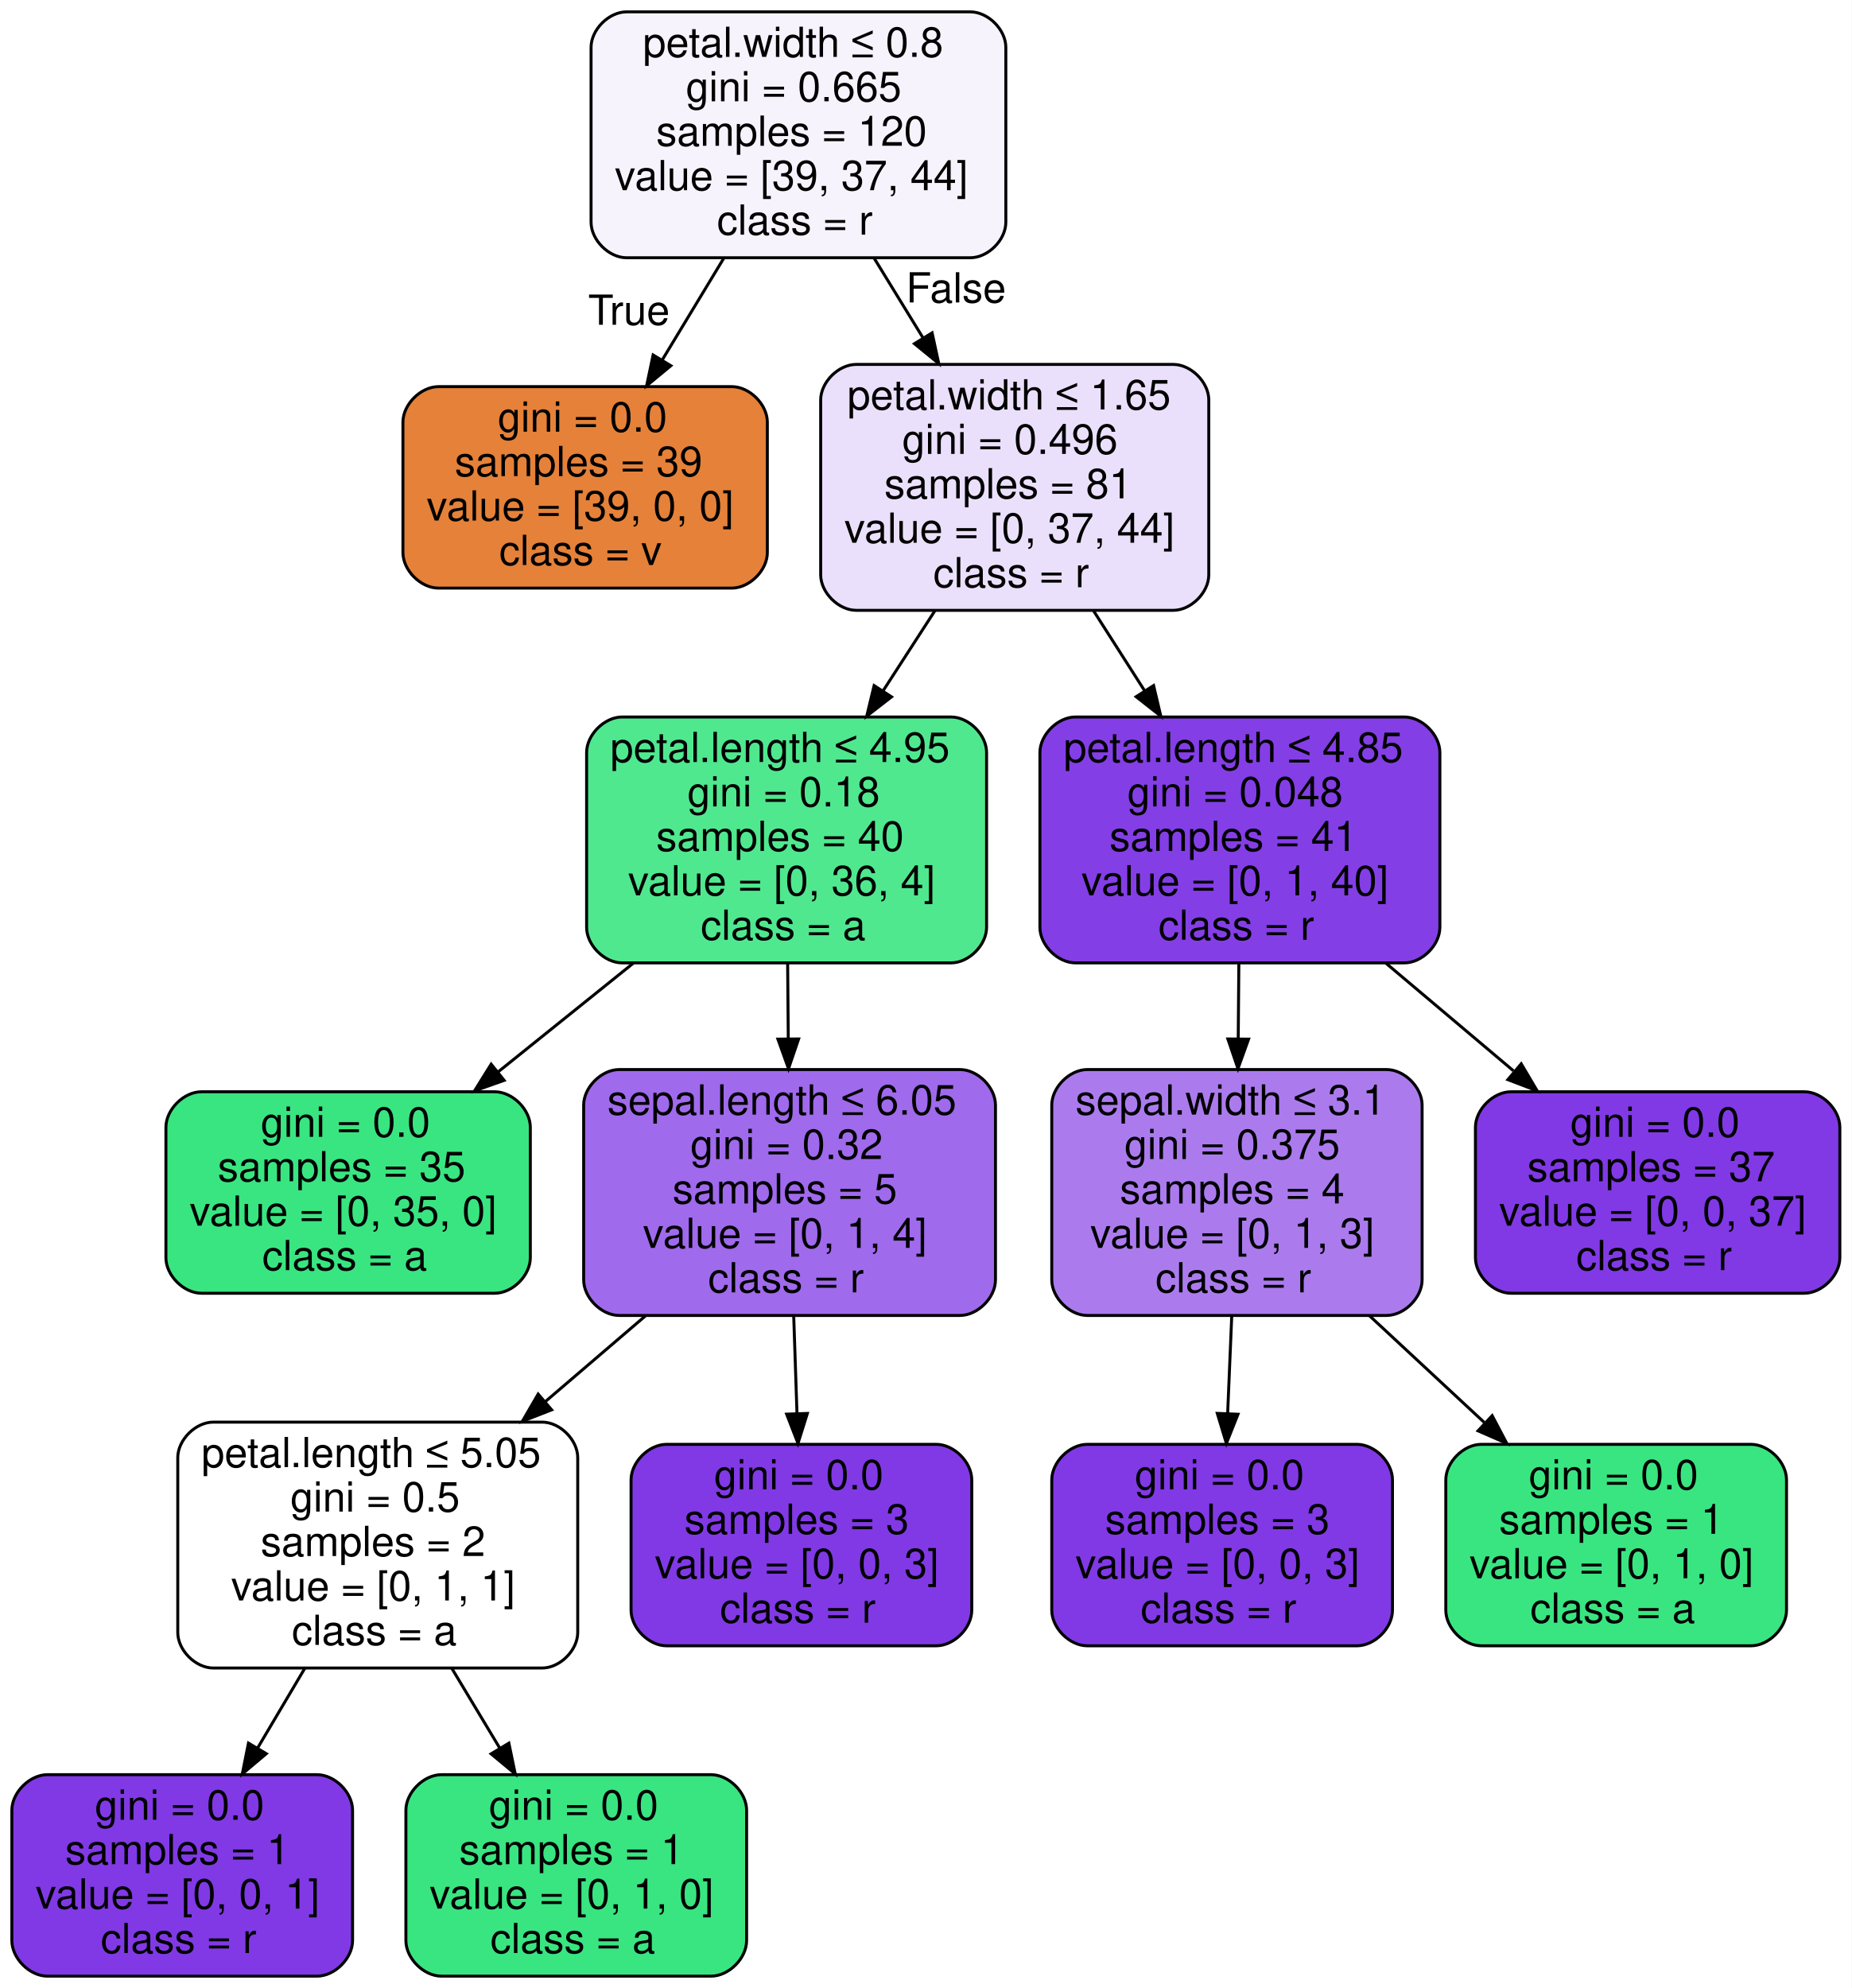
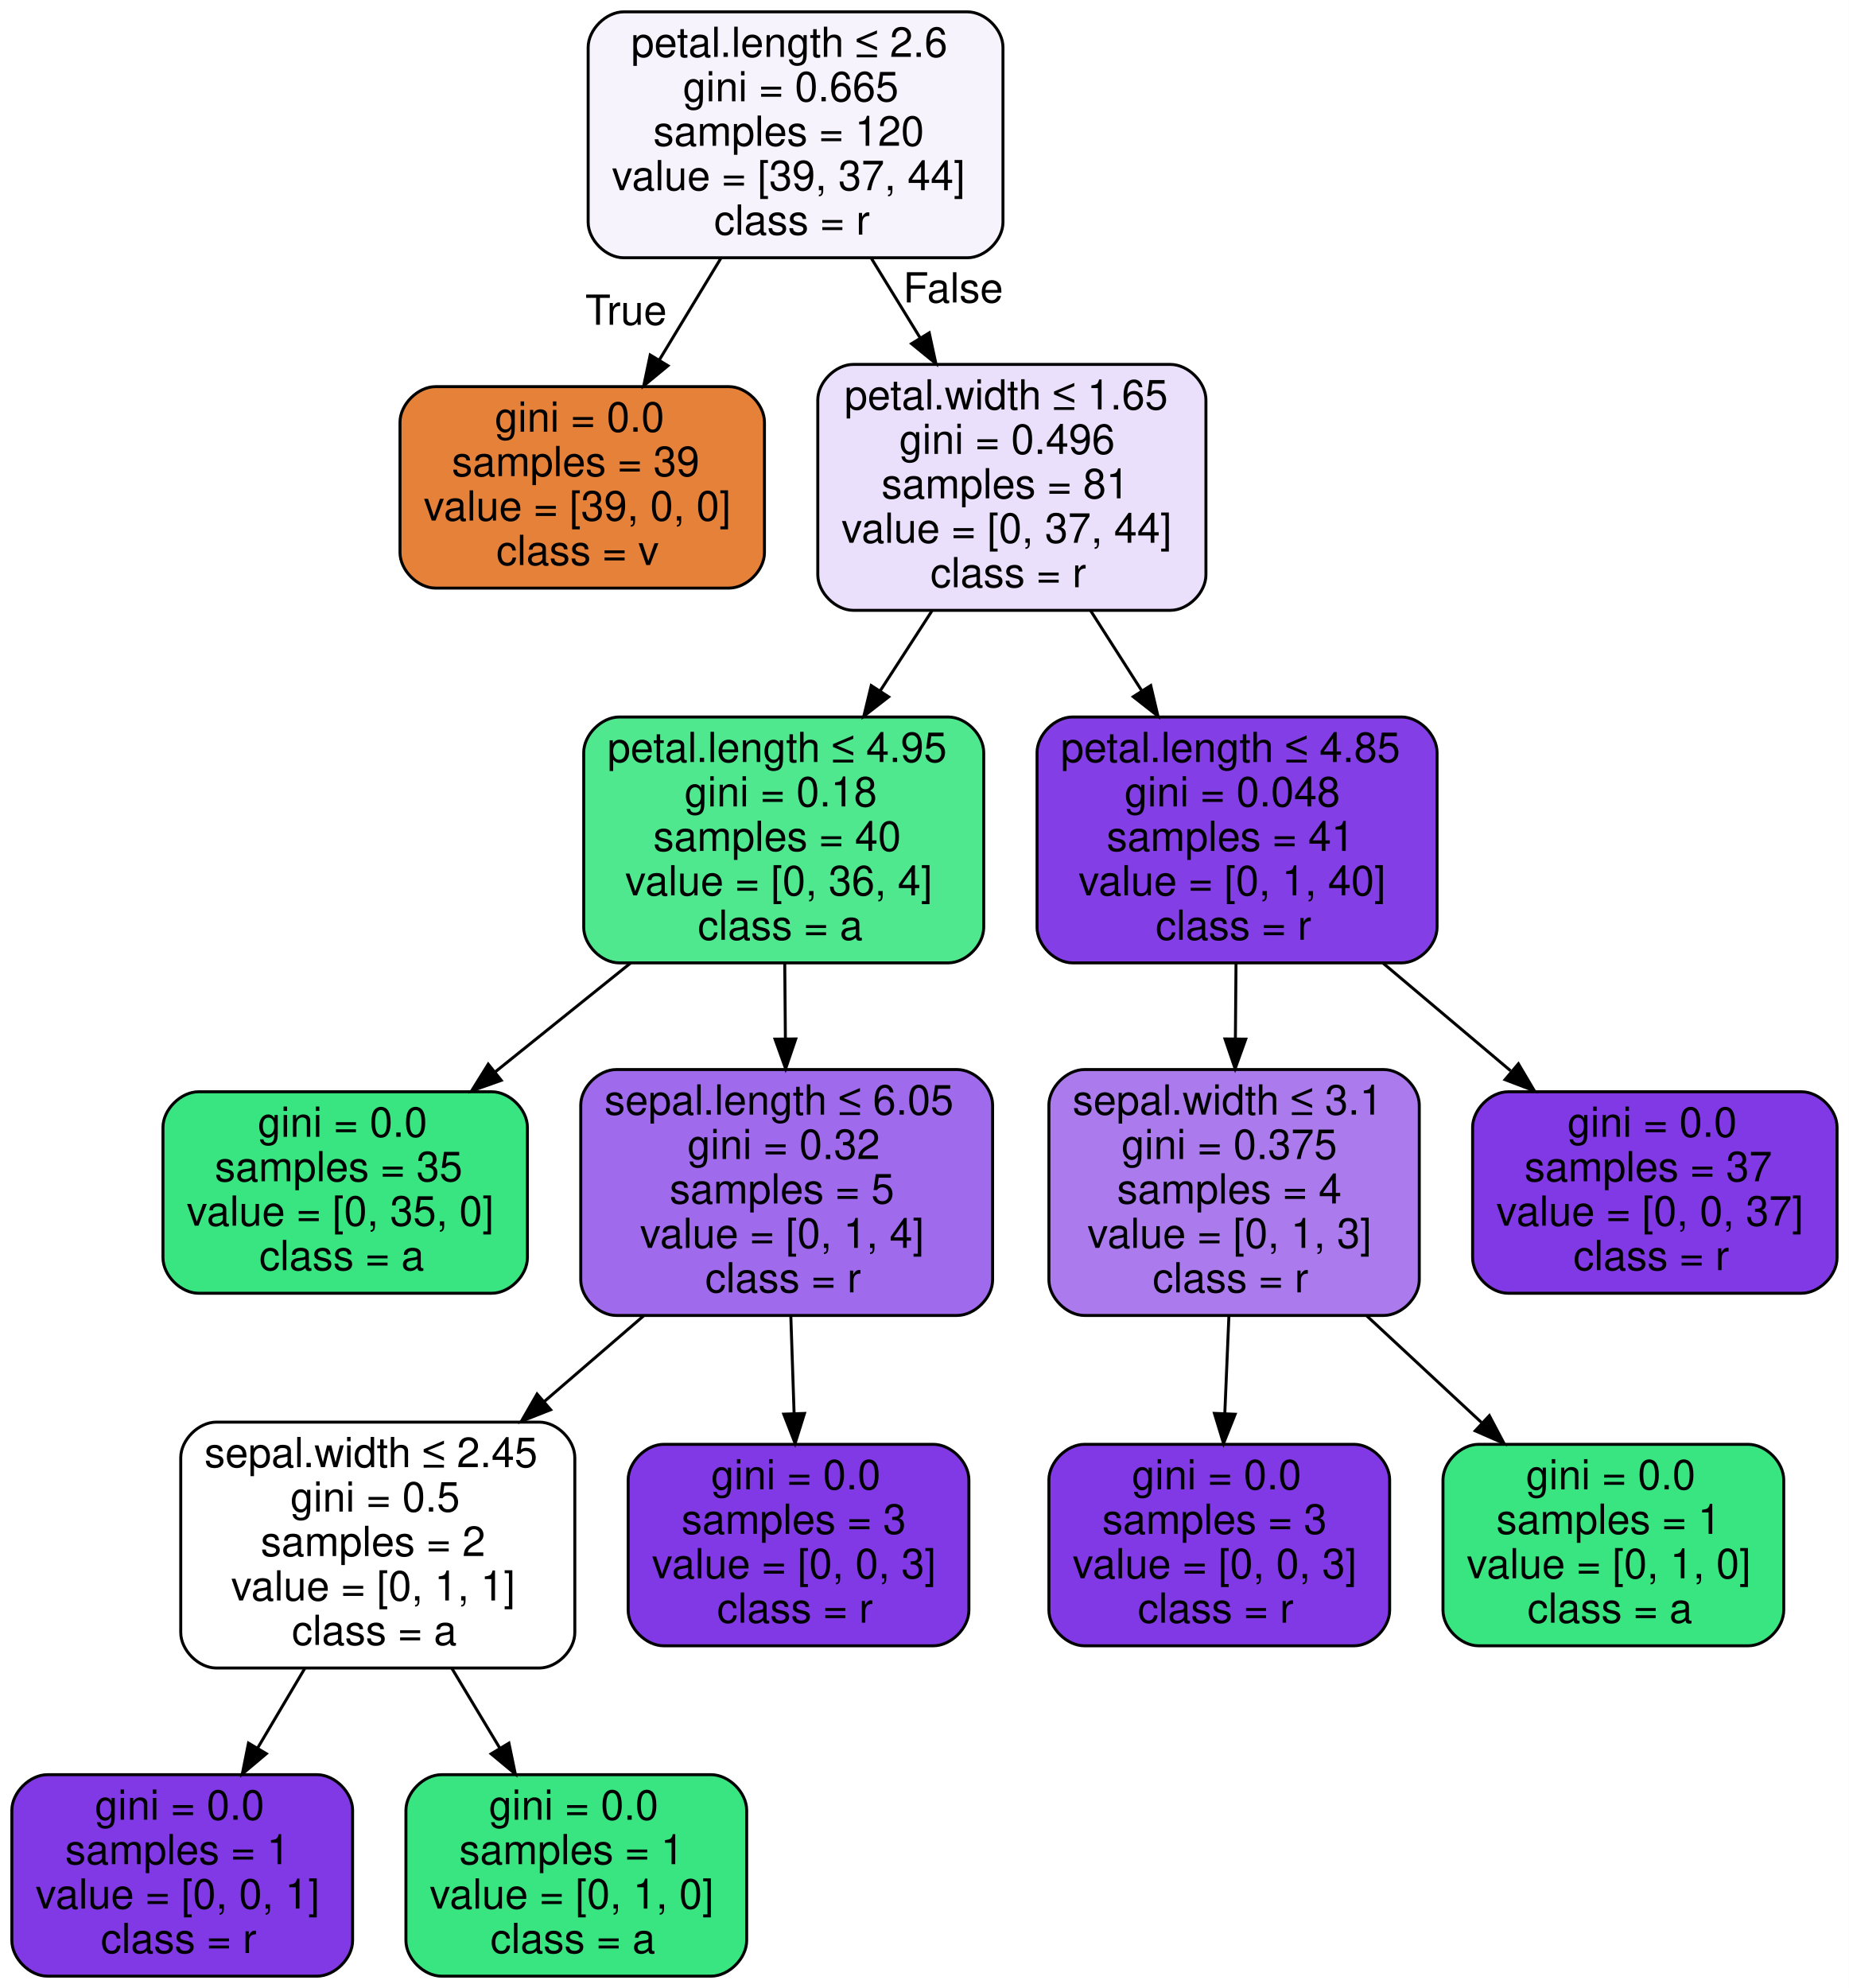
- <svg xmlns="http://www.w3.org/2000/svg" width="625pt" height="671pt" viewBox="0.00 0.00 625.00 671.00">
+ <svg xmlns="http://www.w3.org/2000/svg" width="624pt" height="671pt" viewBox="0.00 0.00 624.00 671.00">
  <g id="graph0" class="graph" transform="scale(1 1) rotate(0) translate(4 667)">
-     <polygon fill="#ffffff" stroke="transparent" points="-4,4 -4,-667 621,-667 621,4 -4,4" />
+     <polygon fill="#ffffff" stroke="transparent" points="-4,4 -4,-667 620,-667 620,4 -4,4" />
    <g id="node1" class="node">
-       <path fill="#f7f3fd" stroke="#000000" d="M323.5,-663C323.5,-663 207.5,-663 207.5,-663 201.5,-663 195.5,-657 195.5,-651 195.5,-651 195.5,-592 195.5,-592 195.5,-586 201.5,-580 207.5,-580 207.5,-580 323.5,-580 323.5,-580 329.5,-580 335.5,-586 335.5,-592 335.5,-592 335.5,-651 335.5,-651 335.5,-657 329.5,-663 323.5,-663" />
-       <text text-anchor="start" x="213" y="-647.8" font-family="Helvetica,sans-Serif" font-size="14.00" fill="#000000">petal.width ≤ 0.8</text>
-       <text text-anchor="start" x="227.5" y="-632.8" font-family="Helvetica,sans-Serif" font-size="14.00" fill="#000000">gini = 0.665</text>
-       <text text-anchor="start" x="217.5" y="-617.8" font-family="Helvetica,sans-Serif" font-size="14.00" fill="#000000">samples = 120</text>
-       <text text-anchor="start" x="203.5" y="-602.8" font-family="Helvetica,sans-Serif" font-size="14.00" fill="#000000">value = [39, 37, 44]</text>
-       <text text-anchor="start" x="238" y="-587.8" font-family="Helvetica,sans-Serif" font-size="14.00" fill="#000000">class = r</text>
+       <path fill="#f7f3fd" stroke="#000000" d="M322.5,-663C322.5,-663 206.5,-663 206.5,-663 200.5,-663 194.5,-657 194.5,-651 194.5,-651 194.5,-592 194.5,-592 194.5,-586 200.5,-580 206.5,-580 206.5,-580 322.5,-580 322.5,-580 328.5,-580 334.5,-586 334.5,-592 334.5,-592 334.5,-651 334.5,-651 334.5,-657 328.5,-663 322.5,-663" />
+       <text text-anchor="start" x="209" y="-647.8" font-family="Helvetica,sans-Serif" font-size="14.00" fill="#000000">petal.length ≤ 2.6</text>
+       <text text-anchor="start" x="226.5" y="-632.8" font-family="Helvetica,sans-Serif" font-size="14.00" fill="#000000">gini = 0.665</text>
+       <text text-anchor="start" x="216.5" y="-617.8" font-family="Helvetica,sans-Serif" font-size="14.00" fill="#000000">samples = 120</text>
+       <text text-anchor="start" x="202.5" y="-602.8" font-family="Helvetica,sans-Serif" font-size="14.00" fill="#000000">value = [39, 37, 44]</text>
+       <text text-anchor="start" x="237" y="-587.8" font-family="Helvetica,sans-Serif" font-size="14.00" fill="#000000">class = r</text>
    </g>
    <g id="node2" class="node">
-       <path fill="#e58139" stroke="#000000" d="M243,-536.5C243,-536.5 144,-536.5 144,-536.5 138,-536.5 132,-530.5 132,-524.5 132,-524.5 132,-480.5 132,-480.5 132,-474.5 138,-468.5 144,-468.5 144,-468.5 243,-468.5 243,-468.5 249,-468.5 255,-474.5 255,-480.5 255,-480.5 255,-524.5 255,-524.5 255,-530.5 249,-536.5 243,-536.5" />
-       <text text-anchor="start" x="164" y="-521.3" font-family="Helvetica,sans-Serif" font-size="14.00" fill="#000000">gini = 0.0</text>
-       <text text-anchor="start" x="149.5" y="-506.3" font-family="Helvetica,sans-Serif" font-size="14.00" fill="#000000">samples = 39</text>
-       <text text-anchor="start" x="140" y="-491.3" font-family="Helvetica,sans-Serif" font-size="14.00" fill="#000000">value = [39, 0, 0]</text>
-       <text text-anchor="start" x="164.5" y="-476.3" font-family="Helvetica,sans-Serif" font-size="14.00" fill="#000000">class = v</text>
+       <path fill="#e58139" stroke="#000000" d="M242,-536.5C242,-536.5 143,-536.5 143,-536.5 137,-536.5 131,-530.5 131,-524.5 131,-524.5 131,-480.5 131,-480.5 131,-474.5 137,-468.5 143,-468.5 143,-468.5 242,-468.5 242,-468.5 248,-468.5 254,-474.5 254,-480.5 254,-480.5 254,-524.5 254,-524.5 254,-530.5 248,-536.5 242,-536.5" />
+       <text text-anchor="start" x="163" y="-521.3" font-family="Helvetica,sans-Serif" font-size="14.00" fill="#000000">gini = 0.0</text>
+       <text text-anchor="start" x="148.5" y="-506.3" font-family="Helvetica,sans-Serif" font-size="14.00" fill="#000000">samples = 39</text>
+       <text text-anchor="start" x="139" y="-491.3" font-family="Helvetica,sans-Serif" font-size="14.00" fill="#000000">value = [39, 0, 0]</text>
+       <text text-anchor="start" x="163.5" y="-476.3" font-family="Helvetica,sans-Serif" font-size="14.00" fill="#000000">class = v</text>
    </g>
    <g id="edge1" class="edge">
-       <path fill="none" stroke="#000000" d="M240.318,-579.88C233.598,-568.774 226.324,-556.751 219.559,-545.569" />
-       <polygon fill="#000000" stroke="#000000" points="222.433,-543.559 214.262,-536.815 216.444,-547.183 222.433,-543.559" />
-       <text text-anchor="middle" x="208.288" y="-557.391" font-family="Helvetica,sans-Serif" font-size="14.00" fill="#000000">True</text>
+       <path fill="none" stroke="#000000" d="M239.318,-579.88C232.598,-568.774 225.324,-556.751 218.559,-545.569" />
+       <polygon fill="#000000" stroke="#000000" points="221.433,-543.559 213.262,-536.815 215.444,-547.183 221.433,-543.559" />
+       <text text-anchor="middle" x="207.288" y="-557.391" font-family="Helvetica,sans-Serif" font-size="14.00" fill="#000000">True</text>
    </g>
    <g id="node3" class="node">
-       <path fill="#ebe0fb" stroke="#000000" d="M392,-544C392,-544 285,-544 285,-544 279,-544 273,-538 273,-532 273,-532 273,-473 273,-473 273,-467 279,-461 285,-461 285,-461 392,-461 392,-461 398,-461 404,-467 404,-473 404,-473 404,-532 404,-532 404,-538 398,-544 392,-544" />
-       <text text-anchor="start" x="282" y="-528.8" font-family="Helvetica,sans-Serif" font-size="14.00" fill="#000000">petal.width ≤ 1.65</text>
-       <text text-anchor="start" x="300.5" y="-513.8" font-family="Helvetica,sans-Serif" font-size="14.00" fill="#000000">gini = 0.496</text>
-       <text text-anchor="start" x="294.5" y="-498.8" font-family="Helvetica,sans-Serif" font-size="14.00" fill="#000000">samples = 81</text>
-       <text text-anchor="start" x="281" y="-483.8" font-family="Helvetica,sans-Serif" font-size="14.00" fill="#000000">value = [0, 37, 44]</text>
-       <text text-anchor="start" x="311" y="-468.8" font-family="Helvetica,sans-Serif" font-size="14.00" fill="#000000">class = r</text>
+       <path fill="#ebe0fb" stroke="#000000" d="M391,-544C391,-544 284,-544 284,-544 278,-544 272,-538 272,-532 272,-532 272,-473 272,-473 272,-467 278,-461 284,-461 284,-461 391,-461 391,-461 397,-461 403,-467 403,-473 403,-473 403,-532 403,-532 403,-538 397,-544 391,-544" />
+       <text text-anchor="start" x="281" y="-528.8" font-family="Helvetica,sans-Serif" font-size="14.00" fill="#000000">petal.width ≤ 1.65</text>
+       <text text-anchor="start" x="299.5" y="-513.8" font-family="Helvetica,sans-Serif" font-size="14.00" fill="#000000">gini = 0.496</text>
+       <text text-anchor="start" x="293.5" y="-498.8" font-family="Helvetica,sans-Serif" font-size="14.00" fill="#000000">samples = 81</text>
+       <text text-anchor="start" x="280" y="-483.8" font-family="Helvetica,sans-Serif" font-size="14.00" fill="#000000">value = [0, 37, 44]</text>
+       <text text-anchor="start" x="310" y="-468.8" font-family="Helvetica,sans-Serif" font-size="14.00" fill="#000000">class = r</text>
    </g>
    <g id="edge2" class="edge">
-       <path fill="none" stroke="#000000" d="M291.032,-579.88C296.391,-571.143 302.098,-561.84 307.628,-552.825" />
-       <polygon fill="#000000" stroke="#000000" points="310.613,-554.652 312.859,-544.298 304.647,-550.992 310.613,-554.652" />
-       <text text-anchor="middle" x="318.684" y="-564.91" font-family="Helvetica,sans-Serif" font-size="14.00" fill="#000000">False</text>
+       <path fill="none" stroke="#000000" d="M290.032,-579.88C295.391,-571.143 301.098,-561.84 306.628,-552.825" />
+       <polygon fill="#000000" stroke="#000000" points="309.613,-554.652 311.859,-544.298 303.647,-550.992 309.613,-554.652" />
+       <text text-anchor="middle" x="317.684" y="-564.91" font-family="Helvetica,sans-Serif" font-size="14.00" fill="#000000">False</text>
    </g>
    <g id="node4" class="node">
-       <path fill="#4fe88f" stroke="#000000" d="M317,-425C317,-425 206,-425 206,-425 200,-425 194,-419 194,-413 194,-413 194,-354 194,-354 194,-348 200,-342 206,-342 206,-342 317,-342 317,-342 323,-342 329,-348 329,-354 329,-354 329,-413 329,-413 329,-419 323,-425 317,-425" />
-       <text text-anchor="start" x="202" y="-409.8" font-family="Helvetica,sans-Serif" font-size="14.00" fill="#000000">petal.length ≤ 4.95</text>
-       <text text-anchor="start" x="228" y="-394.8" font-family="Helvetica,sans-Serif" font-size="14.00" fill="#000000">gini = 0.18</text>
-       <text text-anchor="start" x="217.5" y="-379.8" font-family="Helvetica,sans-Serif" font-size="14.00" fill="#000000">samples = 40</text>
-       <text text-anchor="start" x="208" y="-364.8" font-family="Helvetica,sans-Serif" font-size="14.00" fill="#000000">value = [0, 36, 4]</text>
-       <text text-anchor="start" x="232.5" y="-349.8" font-family="Helvetica,sans-Serif" font-size="14.00" fill="#000000">class = a</text>
+       <path fill="#4fe88f" stroke="#000000" d="M316,-425C316,-425 205,-425 205,-425 199,-425 193,-419 193,-413 193,-413 193,-354 193,-354 193,-348 199,-342 205,-342 205,-342 316,-342 316,-342 322,-342 328,-348 328,-354 328,-354 328,-413 328,-413 328,-419 322,-425 316,-425" />
+       <text text-anchor="start" x="201" y="-409.8" font-family="Helvetica,sans-Serif" font-size="14.00" fill="#000000">petal.length ≤ 4.95</text>
+       <text text-anchor="start" x="227" y="-394.8" font-family="Helvetica,sans-Serif" font-size="14.00" fill="#000000">gini = 0.18</text>
+       <text text-anchor="start" x="216.5" y="-379.8" font-family="Helvetica,sans-Serif" font-size="14.00" fill="#000000">samples = 40</text>
+       <text text-anchor="start" x="207" y="-364.8" font-family="Helvetica,sans-Serif" font-size="14.00" fill="#000000">value = [0, 36, 4]</text>
+       <text text-anchor="start" x="231.5" y="-349.8" font-family="Helvetica,sans-Serif" font-size="14.00" fill="#000000">class = a</text>
    </g>
    <g id="edge3" class="edge">
-       <path fill="none" stroke="#000000" d="M311.569,-460.88C305.916,-452.143 299.897,-442.84 294.063,-433.825" />
-       <polygon fill="#000000" stroke="#000000" points="296.917,-431.792 288.546,-425.298 291.04,-435.595 296.917,-431.792" />
+       <path fill="none" stroke="#000000" d="M310.569,-460.88C304.916,-452.143 298.897,-442.84 293.063,-433.825" />
+       <polygon fill="#000000" stroke="#000000" points="295.917,-431.792 287.546,-425.298 290.04,-435.595 295.917,-431.792" />
    </g>
    <g id="node11" class="node">
-       <path fill="#843ee6" stroke="#000000" d="M470,-425C470,-425 359,-425 359,-425 353,-425 347,-419 347,-413 347,-413 347,-354 347,-354 347,-348 353,-342 359,-342 359,-342 470,-342 470,-342 476,-342 482,-348 482,-354 482,-354 482,-413 482,-413 482,-419 476,-425 470,-425" />
-       <text text-anchor="start" x="355" y="-409.8" font-family="Helvetica,sans-Serif" font-size="14.00" fill="#000000">petal.length ≤ 4.85</text>
-       <text text-anchor="start" x="376.5" y="-394.8" font-family="Helvetica,sans-Serif" font-size="14.00" fill="#000000">gini = 0.048</text>
-       <text text-anchor="start" x="370.5" y="-379.8" font-family="Helvetica,sans-Serif" font-size="14.00" fill="#000000">samples = 41</text>
-       <text text-anchor="start" x="361" y="-364.8" font-family="Helvetica,sans-Serif" font-size="14.00" fill="#000000">value = [0, 1, 40]</text>
-       <text text-anchor="start" x="387" y="-349.8" font-family="Helvetica,sans-Serif" font-size="14.00" fill="#000000">class = r</text>
+       <path fill="#843ee6" stroke="#000000" d="M469,-425C469,-425 358,-425 358,-425 352,-425 346,-419 346,-413 346,-413 346,-354 346,-354 346,-348 352,-342 358,-342 358,-342 469,-342 469,-342 475,-342 481,-348 481,-354 481,-354 481,-413 481,-413 481,-419 475,-425 469,-425" />
+       <text text-anchor="start" x="354" y="-409.8" font-family="Helvetica,sans-Serif" font-size="14.00" fill="#000000">petal.length ≤ 4.85</text>
+       <text text-anchor="start" x="375.5" y="-394.8" font-family="Helvetica,sans-Serif" font-size="14.00" fill="#000000">gini = 0.048</text>
+       <text text-anchor="start" x="369.5" y="-379.8" font-family="Helvetica,sans-Serif" font-size="14.00" fill="#000000">samples = 41</text>
+       <text text-anchor="start" x="360" y="-364.8" font-family="Helvetica,sans-Serif" font-size="14.00" fill="#000000">value = [0, 1, 40]</text>
+       <text text-anchor="start" x="386" y="-349.8" font-family="Helvetica,sans-Serif" font-size="14.00" fill="#000000">class = r</text>
    </g>
    <g id="edge10" class="edge">
-       <path fill="none" stroke="#000000" d="M365.081,-460.88C370.661,-452.143 376.602,-442.84 382.36,-433.825" />
-       <polygon fill="#000000" stroke="#000000" points="385.373,-435.61 387.805,-425.298 379.473,-431.842 385.373,-435.61" />
+       <path fill="none" stroke="#000000" d="M364.081,-460.88C369.661,-452.143 375.602,-442.84 381.36,-433.825" />
+       <polygon fill="#000000" stroke="#000000" points="384.373,-435.61 386.805,-425.298 378.473,-431.842 384.373,-435.61" />
    </g>
    <g id="node5" class="node">
-       <path fill="#39e581" stroke="#000000" d="M163,-298.5C163,-298.5 64,-298.5 64,-298.5 58,-298.5 52,-292.5 52,-286.5 52,-286.5 52,-242.5 52,-242.5 52,-236.5 58,-230.5 64,-230.5 64,-230.5 163,-230.5 163,-230.5 169,-230.5 175,-236.5 175,-242.5 175,-242.5 175,-286.5 175,-286.5 175,-292.5 169,-298.5 163,-298.5" />
-       <text text-anchor="start" x="84" y="-283.3" font-family="Helvetica,sans-Serif" font-size="14.00" fill="#000000">gini = 0.0</text>
-       <text text-anchor="start" x="69.5" y="-268.3" font-family="Helvetica,sans-Serif" font-size="14.00" fill="#000000">samples = 35</text>
-       <text text-anchor="start" x="60" y="-253.3" font-family="Helvetica,sans-Serif" font-size="14.00" fill="#000000">value = [0, 35, 0]</text>
-       <text text-anchor="start" x="84.5" y="-238.3" font-family="Helvetica,sans-Serif" font-size="14.00" fill="#000000">class = a</text>
+       <path fill="#39e581" stroke="#000000" d="M162,-298.5C162,-298.5 63,-298.5 63,-298.5 57,-298.5 51,-292.5 51,-286.5 51,-286.5 51,-242.5 51,-242.5 51,-236.5 57,-230.5 63,-230.5 63,-230.5 162,-230.5 162,-230.5 168,-230.5 174,-236.5 174,-242.5 174,-242.5 174,-286.5 174,-286.5 174,-292.5 168,-298.5 162,-298.5" />
+       <text text-anchor="start" x="83" y="-283.3" font-family="Helvetica,sans-Serif" font-size="14.00" fill="#000000">gini = 0.0</text>
+       <text text-anchor="start" x="68.5" y="-268.3" font-family="Helvetica,sans-Serif" font-size="14.00" fill="#000000">samples = 35</text>
+       <text text-anchor="start" x="59" y="-253.3" font-family="Helvetica,sans-Serif" font-size="14.00" fill="#000000">value = [0, 35, 0]</text>
+       <text text-anchor="start" x="83.5" y="-238.3" font-family="Helvetica,sans-Serif" font-size="14.00" fill="#000000">class = a</text>
    </g>
    <g id="edge4" class="edge">
-       <path fill="none" stroke="#000000" d="M209.737,-341.88C194.967,-330.004 178.894,-317.08 164.189,-305.257" />
-       <polygon fill="#000000" stroke="#000000" points="166.164,-302.353 156.177,-298.815 161.778,-307.809 166.164,-302.353" />
+       <path fill="none" stroke="#000000" d="M208.737,-341.88C193.967,-330.004 177.894,-317.08 163.189,-305.257" />
+       <polygon fill="#000000" stroke="#000000" points="165.164,-302.353 155.177,-298.815 160.778,-307.809 165.164,-302.353" />
    </g>
    <g id="node6" class="node">
-       <path fill="#a06aec" stroke="#000000" d="M320,-306C320,-306 205,-306 205,-306 199,-306 193,-300 193,-294 193,-294 193,-235 193,-235 193,-229 199,-223 205,-223 205,-223 320,-223 320,-223 326,-223 332,-229 332,-235 332,-235 332,-294 332,-294 332,-300 326,-306 320,-306" />
-       <text text-anchor="start" x="201" y="-290.8" font-family="Helvetica,sans-Serif" font-size="14.00" fill="#000000">sepal.length ≤ 6.05</text>
-       <text text-anchor="start" x="229" y="-275.8" font-family="Helvetica,sans-Serif" font-size="14.00" fill="#000000">gini = 0.32</text>
-       <text text-anchor="start" x="223" y="-260.8" font-family="Helvetica,sans-Serif" font-size="14.00" fill="#000000">samples = 5</text>
-       <text text-anchor="start" x="213" y="-245.8" font-family="Helvetica,sans-Serif" font-size="14.00" fill="#000000">value = [0, 1, 4]</text>
-       <text text-anchor="start" x="235" y="-230.8" font-family="Helvetica,sans-Serif" font-size="14.00" fill="#000000">class = r</text>
+       <path fill="#a06aec" stroke="#000000" d="M319,-306C319,-306 204,-306 204,-306 198,-306 192,-300 192,-294 192,-294 192,-235 192,-235 192,-229 198,-223 204,-223 204,-223 319,-223 319,-223 325,-223 331,-229 331,-235 331,-235 331,-294 331,-294 331,-300 325,-306 319,-306" />
+       <text text-anchor="start" x="200" y="-290.8" font-family="Helvetica,sans-Serif" font-size="14.00" fill="#000000">sepal.length ≤ 6.05</text>
+       <text text-anchor="start" x="228" y="-275.8" font-family="Helvetica,sans-Serif" font-size="14.00" fill="#000000">gini = 0.32</text>
+       <text text-anchor="start" x="222" y="-260.8" font-family="Helvetica,sans-Serif" font-size="14.00" fill="#000000">samples = 5</text>
+       <text text-anchor="start" x="212" y="-245.8" font-family="Helvetica,sans-Serif" font-size="14.00" fill="#000000">value = [0, 1, 4]</text>
+       <text text-anchor="start" x="234" y="-230.8" font-family="Helvetica,sans-Serif" font-size="14.00" fill="#000000">class = r</text>
    </g>
    <g id="edge5" class="edge">
-       <path fill="none" stroke="#000000" d="M261.85,-341.88C261.919,-333.684 261.992,-324.989 262.063,-316.501" />
-       <polygon fill="#000000" stroke="#000000" points="265.565,-316.327 262.149,-306.298 258.565,-316.268 265.565,-316.327" />
+       <path fill="none" stroke="#000000" d="M260.85,-341.88C260.919,-333.684 260.992,-324.989 261.063,-316.501" />
+       <polygon fill="#000000" stroke="#000000" points="264.565,-316.327 261.149,-306.298 257.565,-316.268 264.565,-316.327" />
    </g>
    <g id="node7" class="node">
-       <path fill="#ffffff" stroke="#000000" d="M179,-187C179,-187 68,-187 68,-187 62,-187 56,-181 56,-175 56,-175 56,-116 56,-116 56,-110 62,-104 68,-104 68,-104 179,-104 179,-104 185,-104 191,-110 191,-116 191,-116 191,-175 191,-175 191,-181 185,-187 179,-187" />
-       <text text-anchor="start" x="64" y="-171.8" font-family="Helvetica,sans-Serif" font-size="14.00" fill="#000000">petal.length ≤ 5.05</text>
+       <path fill="#ffffff" stroke="#000000" d="M178,-187C178,-187 69,-187 69,-187 63,-187 57,-181 57,-175 57,-175 57,-116 57,-116 57,-110 63,-104 69,-104 69,-104 178,-104 178,-104 184,-104 190,-110 190,-116 190,-116 190,-175 190,-175 190,-181 184,-187 178,-187" />
+       <text text-anchor="start" x="65" y="-171.8" font-family="Helvetica,sans-Serif" font-size="14.00" fill="#000000">sepal.width ≤ 2.45</text>
      <text text-anchor="start" x="94" y="-156.8" font-family="Helvetica,sans-Serif" font-size="14.00" fill="#000000">gini = 0.5</text>
      <text text-anchor="start" x="84" y="-141.8" font-family="Helvetica,sans-Serif" font-size="14.00" fill="#000000">samples = 2</text>
      <text text-anchor="start" x="74" y="-126.8" font-family="Helvetica,sans-Serif" font-size="14.00" fill="#000000">value = [0, 1, 1]</text>
      <text text-anchor="start" x="94.5" y="-111.8" font-family="Helvetica,sans-Serif" font-size="14.00" fill="#000000">class = a</text>
    </g>
    <g id="edge6" class="edge">
-       <path fill="none" stroke="#000000" d="M213.885,-222.88C202.944,-213.513 191.242,-203.495 180.009,-193.878" />
-       <polygon fill="#000000" stroke="#000000" points="182.196,-191.143 172.323,-187.298 177.643,-196.46 182.196,-191.143" />
+       <path fill="none" stroke="#000000" d="M213.234,-222.88C202.372,-213.513 190.754,-203.495 179.603,-193.878" />
+       <polygon fill="#000000" stroke="#000000" points="181.831,-191.178 171.972,-187.298 177.259,-196.479 181.831,-191.178" />
    </g>
    <g id="node10" class="node">
-       <path fill="#8139e5" stroke="#000000" d="M312,-179.5C312,-179.5 221,-179.5 221,-179.5 215,-179.5 209,-173.5 209,-167.5 209,-167.5 209,-123.5 209,-123.5 209,-117.5 215,-111.5 221,-111.5 221,-111.5 312,-111.5 312,-111.5 318,-111.5 324,-117.5 324,-123.5 324,-123.5 324,-167.5 324,-167.5 324,-173.5 318,-179.5 312,-179.5" />
-       <text text-anchor="start" x="237" y="-164.3" font-family="Helvetica,sans-Serif" font-size="14.00" fill="#000000">gini = 0.0</text>
-       <text text-anchor="start" x="227" y="-149.3" font-family="Helvetica,sans-Serif" font-size="14.00" fill="#000000">samples = 3</text>
-       <text text-anchor="start" x="217" y="-134.3" font-family="Helvetica,sans-Serif" font-size="14.00" fill="#000000">value = [0, 0, 3]</text>
-       <text text-anchor="start" x="239" y="-119.3" font-family="Helvetica,sans-Serif" font-size="14.00" fill="#000000">class = r</text>
+       <path fill="#8139e5" stroke="#000000" d="M311,-179.5C311,-179.5 220,-179.5 220,-179.5 214,-179.5 208,-173.5 208,-167.5 208,-167.5 208,-123.5 208,-123.5 208,-117.5 214,-111.5 220,-111.5 220,-111.5 311,-111.5 311,-111.5 317,-111.5 323,-117.5 323,-123.5 323,-123.5 323,-167.5 323,-167.5 323,-173.5 317,-179.5 311,-179.5" />
+       <text text-anchor="start" x="236" y="-164.3" font-family="Helvetica,sans-Serif" font-size="14.00" fill="#000000">gini = 0.0</text>
+       <text text-anchor="start" x="226" y="-149.3" font-family="Helvetica,sans-Serif" font-size="14.00" fill="#000000">samples = 3</text>
+       <text text-anchor="start" x="216" y="-134.3" font-family="Helvetica,sans-Serif" font-size="14.00" fill="#000000">value = [0, 0, 3]</text>
+       <text text-anchor="start" x="238" y="-119.3" font-family="Helvetica,sans-Serif" font-size="14.00" fill="#000000">class = r</text>
    </g>
    <g id="edge9" class="edge">
-       <path fill="none" stroke="#000000" d="M263.899,-222.88C264.257,-212.213 264.644,-200.702 265.007,-189.901" />
-       <polygon fill="#000000" stroke="#000000" points="268.509,-189.927 265.347,-179.815 261.512,-189.692 268.509,-189.927" />
+       <path fill="none" stroke="#000000" d="M262.899,-222.88C263.257,-212.213 263.644,-200.702 264.007,-189.901" />
+       <polygon fill="#000000" stroke="#000000" points="267.509,-189.927 264.347,-179.815 260.512,-189.692 267.509,-189.927" />
    </g>
    <g id="node8" class="node">
      <path fill="#8139e5" stroke="#000000" d="M103,-68C103,-68 12,-68 12,-68 6,-68 0,-62 0,-56 0,-56 0,-12 0,-12 0,-6 6,0 12,0 12,0 103,0 103,0 109,0 115,-6 115,-12 115,-12 115,-56 115,-56 115,-62 109,-68 103,-68" />
      <text text-anchor="start" x="28" y="-52.8" font-family="Helvetica,sans-Serif" font-size="14.00" fill="#000000">gini = 0.0</text>
      <text text-anchor="start" x="18" y="-37.8" font-family="Helvetica,sans-Serif" font-size="14.00" fill="#000000">samples = 1</text>
      <text text-anchor="start" x="8" y="-22.8" font-family="Helvetica,sans-Serif" font-size="14.00" fill="#000000">value = [0, 0, 1]</text>
      <text text-anchor="start" x="30" y="-7.8" font-family="Helvetica,sans-Serif" font-size="14.00" fill="#000000">class = r</text>
    </g>
    <g id="edge7" class="edge">
      <path fill="none" stroke="#000000" d="M98.924,-103.981C93.701,-95.159 88.177,-85.826 82.924,-76.951" />
      <polygon fill="#000000" stroke="#000000" points="85.887,-75.086 77.782,-68.264 79.864,-78.652 85.887,-75.086" />
    </g>
    <g id="node9" class="node">
      <path fill="#39e581" stroke="#000000" d="M236,-68C236,-68 145,-68 145,-68 139,-68 133,-62 133,-56 133,-56 133,-12 133,-12 133,-6 139,0 145,0 145,0 236,0 236,0 242,0 248,-6 248,-12 248,-12 248,-56 248,-56 248,-62 242,-68 236,-68" />
      <text text-anchor="start" x="161" y="-52.8" font-family="Helvetica,sans-Serif" font-size="14.00" fill="#000000">gini = 0.0</text>
      <text text-anchor="start" x="151" y="-37.8" font-family="Helvetica,sans-Serif" font-size="14.00" fill="#000000">samples = 1</text>
      <text text-anchor="start" x="141" y="-22.8" font-family="Helvetica,sans-Serif" font-size="14.00" fill="#000000">value = [0, 1, 0]</text>
      <text text-anchor="start" x="161.5" y="-7.8" font-family="Helvetica,sans-Serif" font-size="14.00" fill="#000000">class = a</text>
    </g>
    <g id="edge8" class="edge">
      <path fill="none" stroke="#000000" d="M148.448,-103.981C153.75,-95.159 159.358,-85.826 164.691,-76.951" />
      <polygon fill="#000000" stroke="#000000" points="167.761,-78.638 169.911,-68.264 161.76,-75.032 167.761,-78.638" />
    </g>
    <g id="node12" class="node">
-       <path fill="#ab7bee" stroke="#000000" d="M464,-306C464,-306 363,-306 363,-306 357,-306 351,-300 351,-294 351,-294 351,-235 351,-235 351,-229 357,-223 363,-223 363,-223 464,-223 464,-223 470,-223 476,-229 476,-235 476,-235 476,-294 476,-294 476,-300 470,-306 464,-306" />
-       <text text-anchor="start" x="359" y="-290.8" font-family="Helvetica,sans-Serif" font-size="14.00" fill="#000000">sepal.width ≤ 3.1</text>
-       <text text-anchor="start" x="375.5" y="-275.8" font-family="Helvetica,sans-Serif" font-size="14.00" fill="#000000">gini = 0.375</text>
-       <text text-anchor="start" x="374" y="-260.8" font-family="Helvetica,sans-Serif" font-size="14.00" fill="#000000">samples = 4</text>
-       <text text-anchor="start" x="364" y="-245.8" font-family="Helvetica,sans-Serif" font-size="14.00" fill="#000000">value = [0, 1, 3]</text>
-       <text text-anchor="start" x="386" y="-230.8" font-family="Helvetica,sans-Serif" font-size="14.00" fill="#000000">class = r</text>
+       <path fill="#ab7bee" stroke="#000000" d="M463,-306C463,-306 362,-306 362,-306 356,-306 350,-300 350,-294 350,-294 350,-235 350,-235 350,-229 356,-223 362,-223 362,-223 463,-223 463,-223 469,-223 475,-229 475,-235 475,-235 475,-294 475,-294 475,-300 469,-306 463,-306" />
+       <text text-anchor="start" x="358" y="-290.8" font-family="Helvetica,sans-Serif" font-size="14.00" fill="#000000">sepal.width ≤ 3.1</text>
+       <text text-anchor="start" x="374.5" y="-275.8" font-family="Helvetica,sans-Serif" font-size="14.00" fill="#000000">gini = 0.375</text>
+       <text text-anchor="start" x="373" y="-260.8" font-family="Helvetica,sans-Serif" font-size="14.00" fill="#000000">samples = 4</text>
+       <text text-anchor="start" x="363" y="-245.8" font-family="Helvetica,sans-Serif" font-size="14.00" fill="#000000">value = [0, 1, 3]</text>
+       <text text-anchor="start" x="385" y="-230.8" font-family="Helvetica,sans-Serif" font-size="14.00" fill="#000000">class = r</text>
    </g>
    <g id="edge11" class="edge">
-       <path fill="none" stroke="#000000" d="M414.15,-341.88C414.081,-333.684 414.008,-324.989 413.937,-316.501" />
-       <polygon fill="#000000" stroke="#000000" points="417.435,-316.268 413.851,-306.298 410.435,-316.327 417.435,-316.268" />
+       <path fill="none" stroke="#000000" d="M413.15,-341.88C413.081,-333.684 413.008,-324.989 412.937,-316.501" />
+       <polygon fill="#000000" stroke="#000000" points="416.435,-316.268 412.851,-306.298 409.435,-316.327 416.435,-316.268" />
    </g>
    <g id="node15" class="node">
-       <path fill="#8139e5" stroke="#000000" d="M605,-298.5C605,-298.5 506,-298.5 506,-298.5 500,-298.5 494,-292.5 494,-286.5 494,-286.5 494,-242.5 494,-242.5 494,-236.5 500,-230.5 506,-230.5 506,-230.5 605,-230.5 605,-230.5 611,-230.5 617,-236.5 617,-242.5 617,-242.5 617,-286.5 617,-286.5 617,-292.5 611,-298.5 605,-298.5" />
-       <text text-anchor="start" x="526" y="-283.3" font-family="Helvetica,sans-Serif" font-size="14.00" fill="#000000">gini = 0.0</text>
-       <text text-anchor="start" x="511.5" y="-268.3" font-family="Helvetica,sans-Serif" font-size="14.00" fill="#000000">samples = 37</text>
-       <text text-anchor="start" x="502" y="-253.3" font-family="Helvetica,sans-Serif" font-size="14.00" fill="#000000">value = [0, 0, 37]</text>
-       <text text-anchor="start" x="528" y="-238.3" font-family="Helvetica,sans-Serif" font-size="14.00" fill="#000000">class = r</text>
+       <path fill="#8139e5" stroke="#000000" d="M604,-298.5C604,-298.5 505,-298.5 505,-298.5 499,-298.5 493,-292.5 493,-286.5 493,-286.5 493,-242.5 493,-242.5 493,-236.5 499,-230.5 505,-230.5 505,-230.5 604,-230.5 604,-230.5 610,-230.5 616,-236.5 616,-242.5 616,-242.5 616,-286.5 616,-286.5 616,-292.5 610,-298.5 604,-298.5" />
+       <text text-anchor="start" x="525" y="-283.3" font-family="Helvetica,sans-Serif" font-size="14.00" fill="#000000">gini = 0.0</text>
+       <text text-anchor="start" x="510.5" y="-268.3" font-family="Helvetica,sans-Serif" font-size="14.00" fill="#000000">samples = 37</text>
+       <text text-anchor="start" x="501" y="-253.3" font-family="Helvetica,sans-Serif" font-size="14.00" fill="#000000">value = [0, 0, 37]</text>
+       <text text-anchor="start" x="527" y="-238.3" font-family="Helvetica,sans-Serif" font-size="14.00" fill="#000000">class = r</text>
    </g>
    <g id="edge14" class="edge">
-       <path fill="none" stroke="#000000" d="M463.815,-341.88C477.756,-330.114 492.915,-317.32 506.819,-305.586" />
-       <polygon fill="#000000" stroke="#000000" points="509.456,-307.939 514.841,-298.815 504.942,-302.59 509.456,-307.939" />
+       <path fill="none" stroke="#000000" d="M462.815,-341.88C476.756,-330.114 491.915,-317.32 505.819,-305.586" />
+       <polygon fill="#000000" stroke="#000000" points="508.456,-307.939 513.841,-298.815 503.942,-302.59 508.456,-307.939" />
    </g>
    <g id="node13" class="node">
-       <path fill="#8139e5" stroke="#000000" d="M454,-179.5C454,-179.5 363,-179.5 363,-179.5 357,-179.5 351,-173.5 351,-167.5 351,-167.5 351,-123.5 351,-123.5 351,-117.5 357,-111.5 363,-111.5 363,-111.5 454,-111.5 454,-111.5 460,-111.5 466,-117.5 466,-123.5 466,-123.5 466,-167.5 466,-167.5 466,-173.5 460,-179.5 454,-179.5" />
-       <text text-anchor="start" x="379" y="-164.3" font-family="Helvetica,sans-Serif" font-size="14.00" fill="#000000">gini = 0.0</text>
-       <text text-anchor="start" x="369" y="-149.3" font-family="Helvetica,sans-Serif" font-size="14.00" fill="#000000">samples = 3</text>
-       <text text-anchor="start" x="359" y="-134.3" font-family="Helvetica,sans-Serif" font-size="14.00" fill="#000000">value = [0, 0, 3]</text>
-       <text text-anchor="start" x="381" y="-119.3" font-family="Helvetica,sans-Serif" font-size="14.00" fill="#000000">class = r</text>
+       <path fill="#8139e5" stroke="#000000" d="M453,-179.5C453,-179.5 362,-179.5 362,-179.5 356,-179.5 350,-173.5 350,-167.5 350,-167.5 350,-123.5 350,-123.5 350,-117.5 356,-111.5 362,-111.5 362,-111.5 453,-111.5 453,-111.5 459,-111.5 465,-117.5 465,-123.5 465,-123.5 465,-167.5 465,-167.5 465,-173.5 459,-179.5 453,-179.5" />
+       <text text-anchor="start" x="378" y="-164.3" font-family="Helvetica,sans-Serif" font-size="14.00" fill="#000000">gini = 0.0</text>
+       <text text-anchor="start" x="368" y="-149.3" font-family="Helvetica,sans-Serif" font-size="14.00" fill="#000000">samples = 3</text>
+       <text text-anchor="start" x="358" y="-134.3" font-family="Helvetica,sans-Serif" font-size="14.00" fill="#000000">value = [0, 0, 3]</text>
+       <text text-anchor="start" x="380" y="-119.3" font-family="Helvetica,sans-Serif" font-size="14.00" fill="#000000">class = r</text>
    </g>
    <g id="edge12" class="edge">
-       <path fill="none" stroke="#000000" d="M411.751,-222.88C411.303,-212.213 410.819,-200.702 410.366,-189.901" />
-       <polygon fill="#000000" stroke="#000000" points="413.859,-189.659 409.942,-179.815 406.865,-189.953 413.859,-189.659" />
+       <path fill="none" stroke="#000000" d="M410.751,-222.88C410.303,-212.213 409.819,-200.702 409.366,-189.901" />
+       <polygon fill="#000000" stroke="#000000" points="412.859,-189.659 408.942,-179.815 405.865,-189.953 412.859,-189.659" />
    </g>
    <g id="node14" class="node">
-       <path fill="#39e581" stroke="#000000" d="M587,-179.5C587,-179.5 496,-179.5 496,-179.5 490,-179.5 484,-173.5 484,-167.5 484,-167.5 484,-123.5 484,-123.5 484,-117.5 490,-111.5 496,-111.5 496,-111.5 587,-111.5 587,-111.5 593,-111.5 599,-117.5 599,-123.5 599,-123.5 599,-167.5 599,-167.5 599,-173.5 593,-179.5 587,-179.5" />
-       <text text-anchor="start" x="512" y="-164.3" font-family="Helvetica,sans-Serif" font-size="14.00" fill="#000000">gini = 0.0</text>
-       <text text-anchor="start" x="502" y="-149.3" font-family="Helvetica,sans-Serif" font-size="14.00" fill="#000000">samples = 1</text>
-       <text text-anchor="start" x="492" y="-134.3" font-family="Helvetica,sans-Serif" font-size="14.00" fill="#000000">value = [0, 1, 0]</text>
-       <text text-anchor="start" x="512.5" y="-119.3" font-family="Helvetica,sans-Serif" font-size="14.00" fill="#000000">class = a</text>
+       <path fill="#39e581" stroke="#000000" d="M586,-179.5C586,-179.5 495,-179.5 495,-179.5 489,-179.5 483,-173.5 483,-167.5 483,-167.5 483,-123.5 483,-123.5 483,-117.5 489,-111.5 495,-111.5 495,-111.5 586,-111.5 586,-111.5 592,-111.5 598,-117.5 598,-123.5 598,-123.5 598,-167.5 598,-167.5 598,-173.5 592,-179.5 586,-179.5" />
+       <text text-anchor="start" x="511" y="-164.3" font-family="Helvetica,sans-Serif" font-size="14.00" fill="#000000">gini = 0.0</text>
+       <text text-anchor="start" x="501" y="-149.3" font-family="Helvetica,sans-Serif" font-size="14.00" fill="#000000">samples = 1</text>
+       <text text-anchor="start" x="491" y="-134.3" font-family="Helvetica,sans-Serif" font-size="14.00" fill="#000000">value = [0, 1, 0]</text>
+       <text text-anchor="start" x="511.5" y="-119.3" font-family="Helvetica,sans-Serif" font-size="14.00" fill="#000000">class = a</text>
    </g>
    <g id="edge13" class="edge">
-       <path fill="none" stroke="#000000" d="M458.268,-222.88C470.806,-211.224 484.428,-198.559 496.953,-186.915" />
-       <polygon fill="#000000" stroke="#000000" points="499.649,-189.187 504.59,-179.815 494.883,-184.06 499.649,-189.187" />
+       <path fill="none" stroke="#000000" d="M457.268,-222.88C469.806,-211.224 483.428,-198.559 495.953,-186.915" />
+       <polygon fill="#000000" stroke="#000000" points="498.649,-189.187 503.59,-179.815 493.883,-184.06 498.649,-189.187" />
    </g>
  </g>
</svg>
